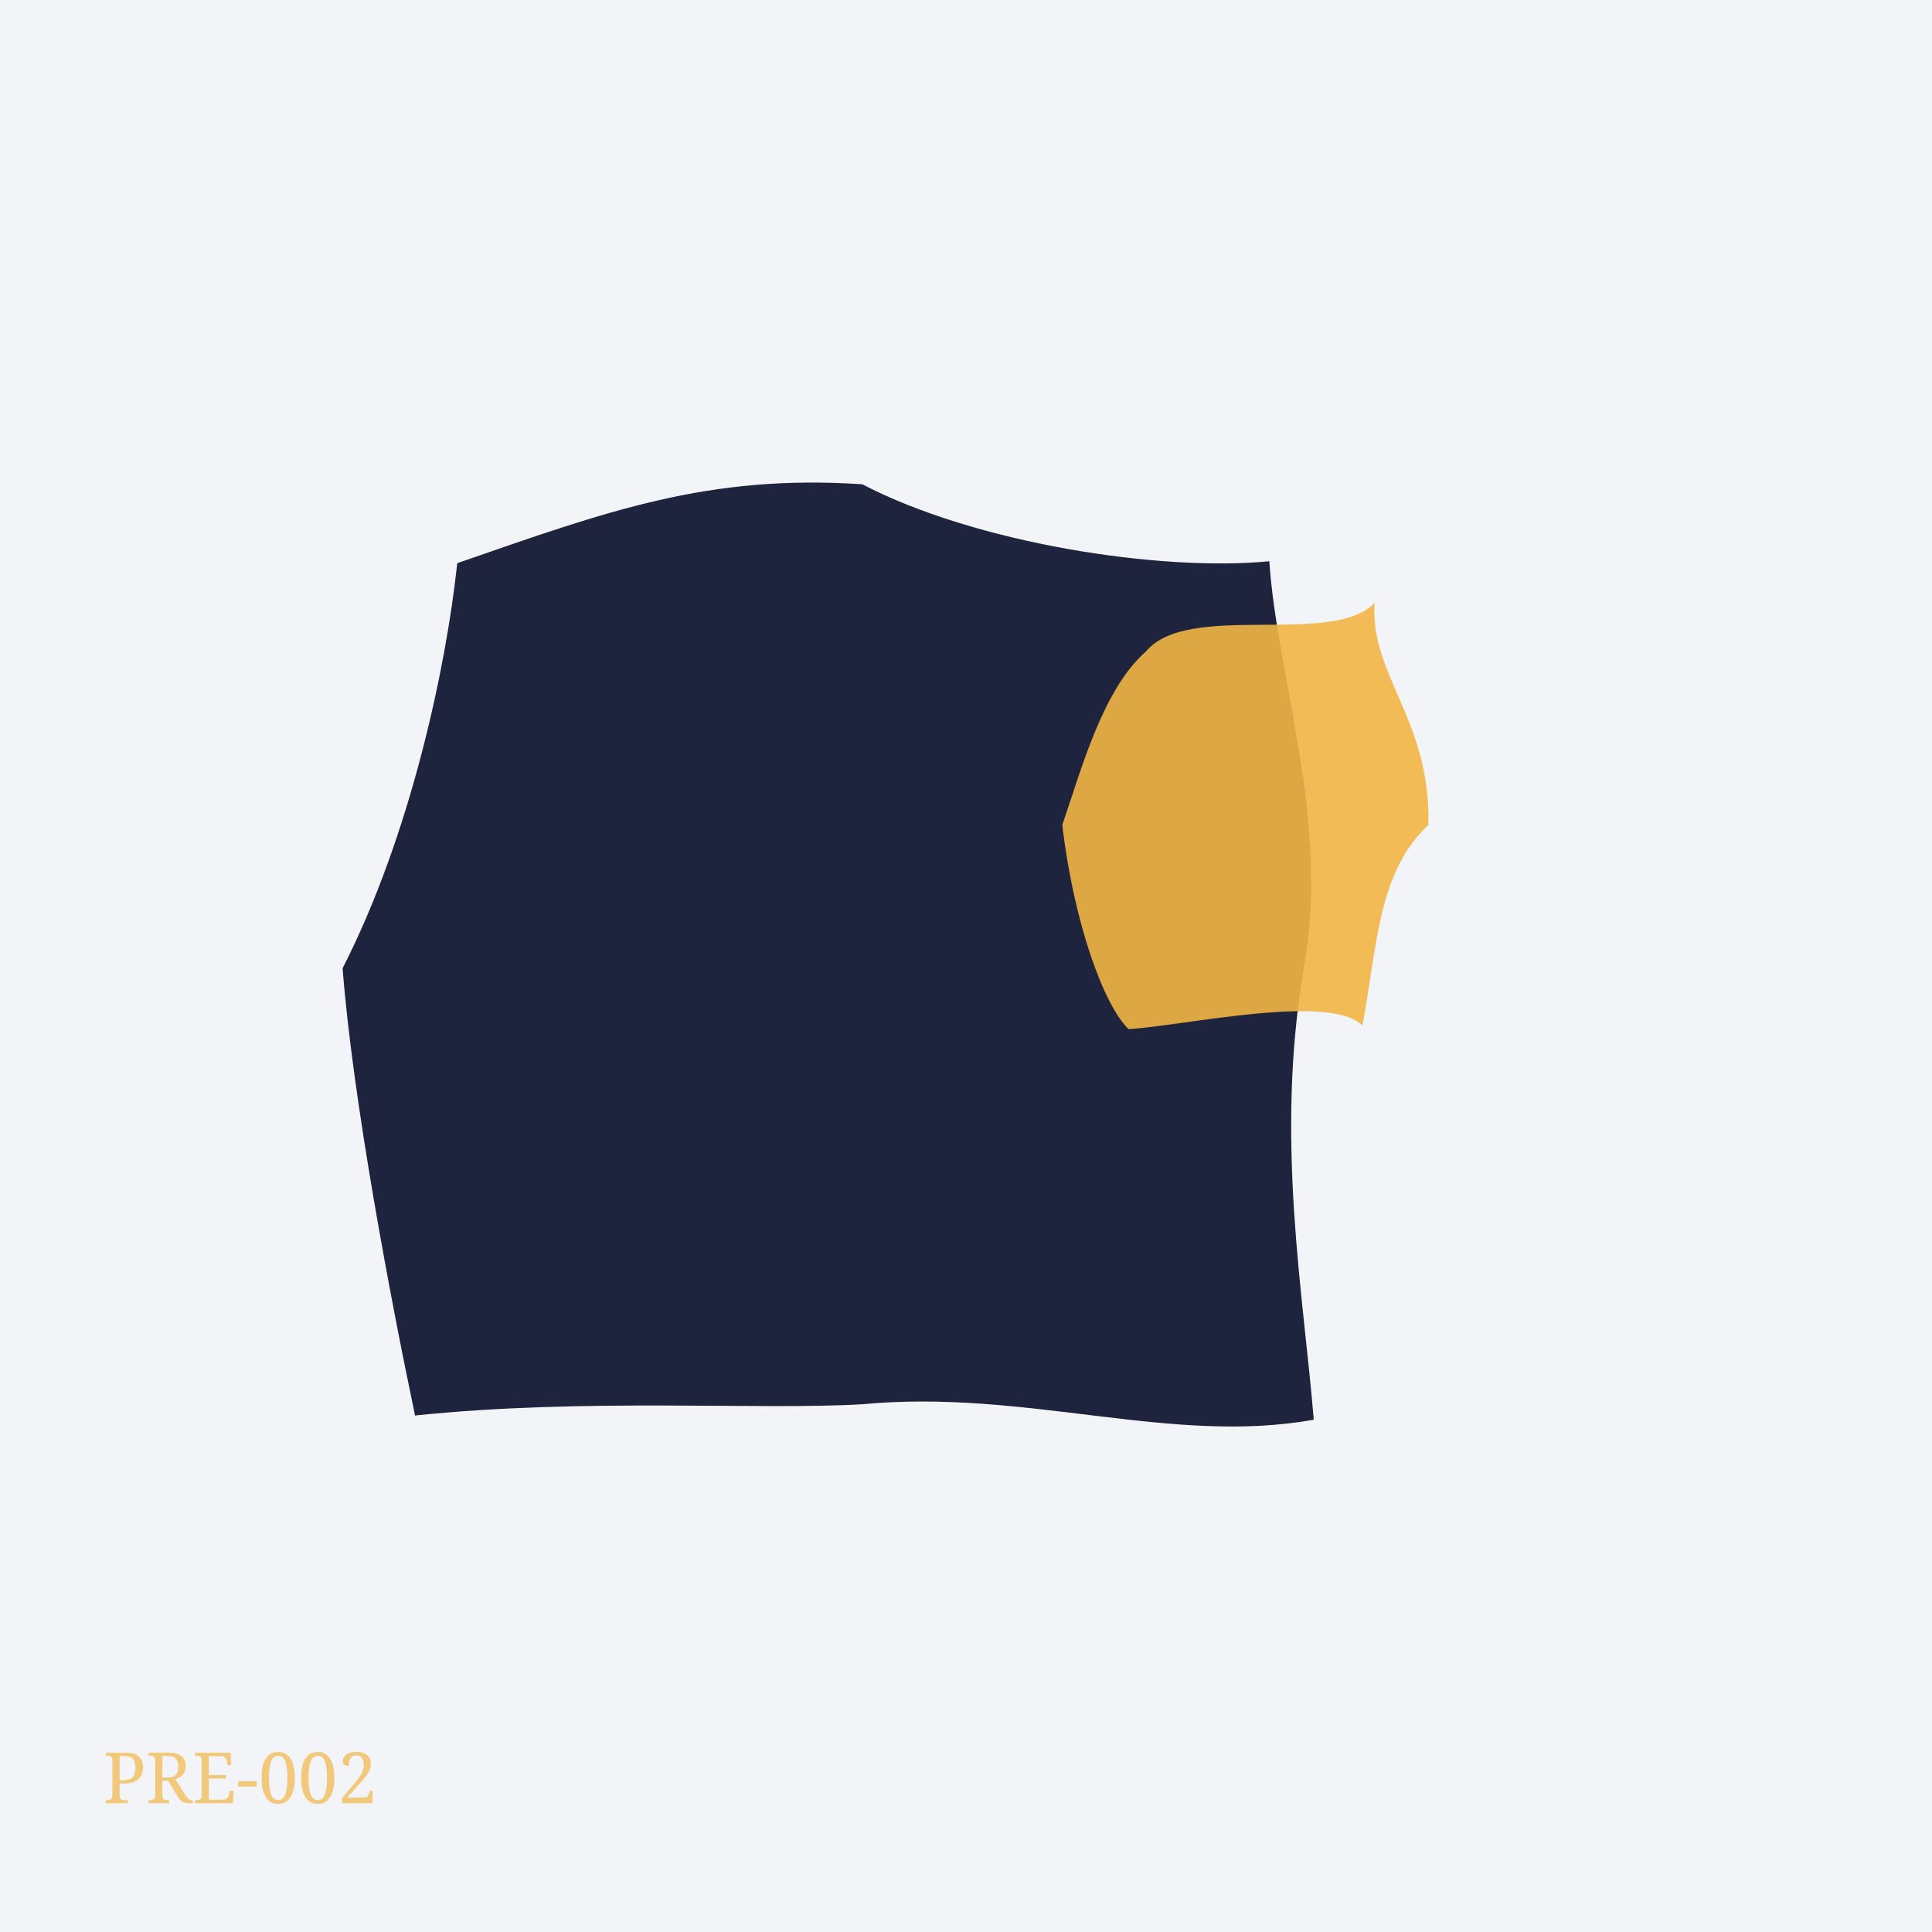
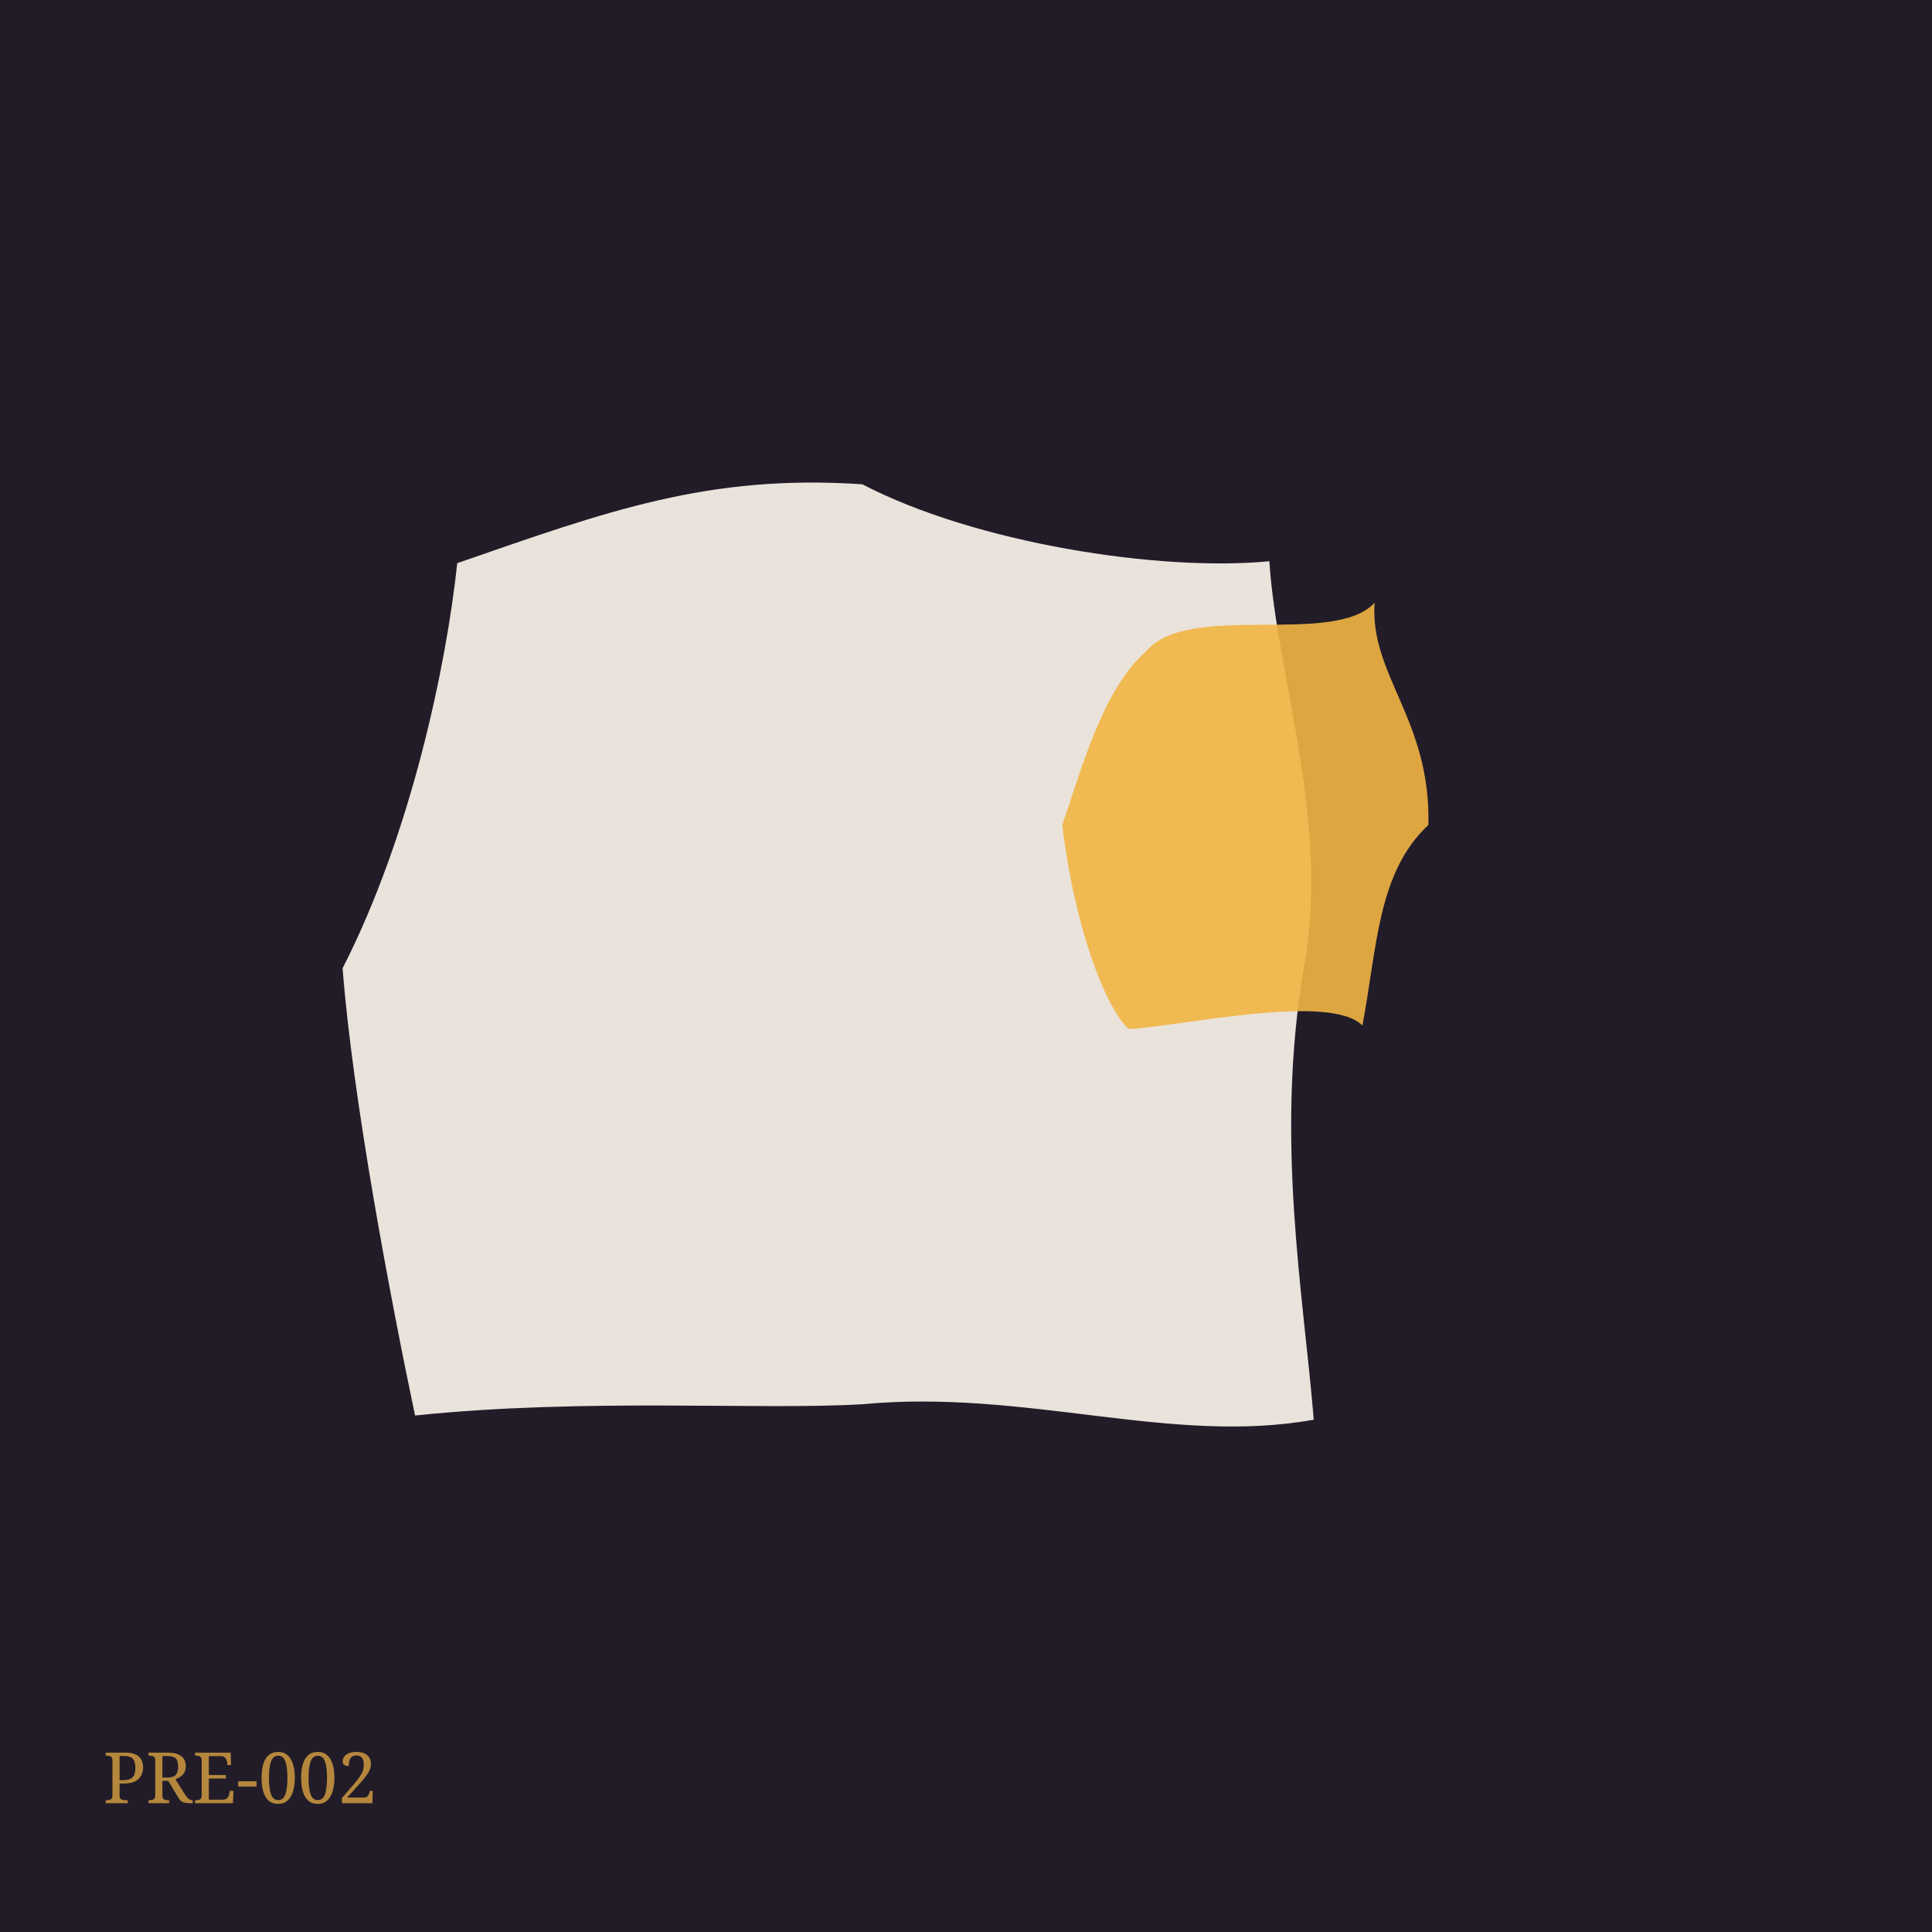
<svg xmlns="http://www.w3.org/2000/svg" viewBox="0 0 600 600" role="img" aria-label="PRE-002">
-   <rect width="600" height="600" fill="#F3F4F8" />
-   <path d="M 404.9 300.7 C 395.9 353.6, 404.8 401.8, 408.0 440.9 C 363.6 448.9, 318.7 431.3, 267.8 436.1 C 235.9 438.0, 181.6 434.1, 128.9 439.6 C 121.2 403.0, 109.5 341.1, 106.4 300.7 C 127.6 259.2, 138.6 206.9, 142.0 174.9 C 188.7 158.7, 219.9 147.2, 267.8 150.4 C 302.9 168.7, 360.2 177.6, 394.2 174.3 C 396.6 210.6, 413.2 255.4, 404.9 300.7 Z" fill="#141A33" opacity="0.95" />
+   <rect width="600" height="600" fill="#221C29" />
+   <path d="M 404.9 300.7 C 395.9 353.6, 404.8 401.8, 408.0 440.9 C 363.6 448.9, 318.7 431.3, 267.8 436.1 C 235.9 438.0, 181.6 434.1, 128.9 439.6 C 121.2 403.0, 109.5 341.1, 106.4 300.7 C 127.6 259.2, 138.6 206.9, 142.0 174.9 C 188.7 158.7, 219.9 147.2, 267.8 150.4 C 302.9 168.7, 360.2 177.6, 394.2 174.3 C 396.6 210.6, 413.2 255.4, 404.9 300.7 Z" fill="#F3EDE4" opacity="0.95" />
  <path d="M 443.6 256.2 C 427.7 271.0, 427.7 294.5, 423.1 318.5 C 413.2 308.3, 367.6 318.6, 350.5 319.6 C 342.9 312.4, 333.5 286.8, 329.9 256.2 C 336.0 238.4, 342.5 214.1, 355.9 202.3 C 369.0 186.6, 414.0 201.0, 426.9 187.2 C 425.3 209.6, 444.4 223.5, 443.6 256.2 Z" fill="#F2B544" opacity="0.9" />
  <text x="32" y="560" font-family="Georgia, serif" font-size="22" fill="#F2B544" opacity="0.7">PRE-002</text>
</svg>
